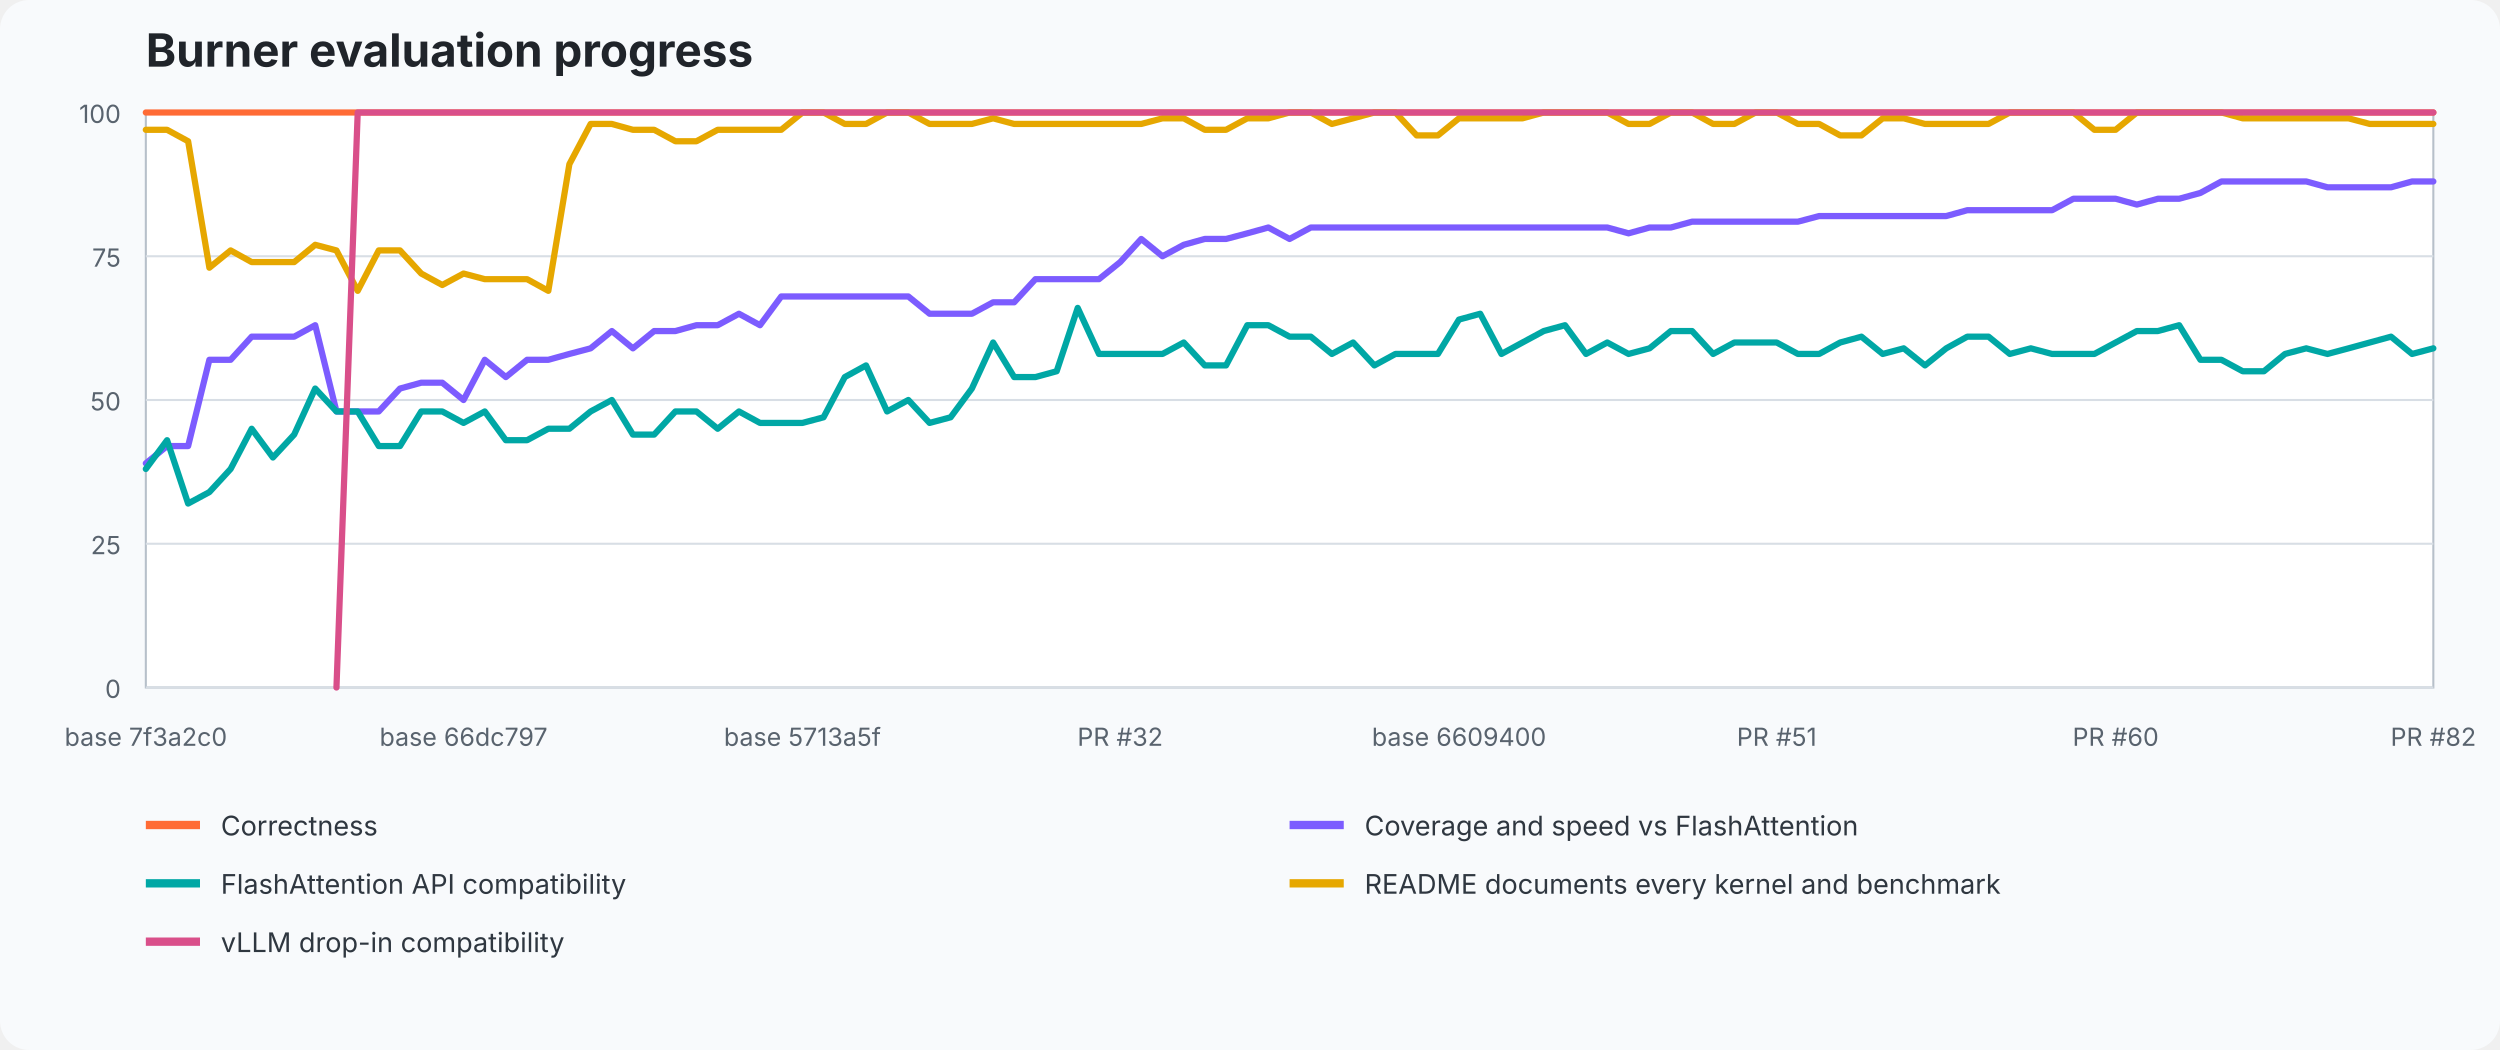
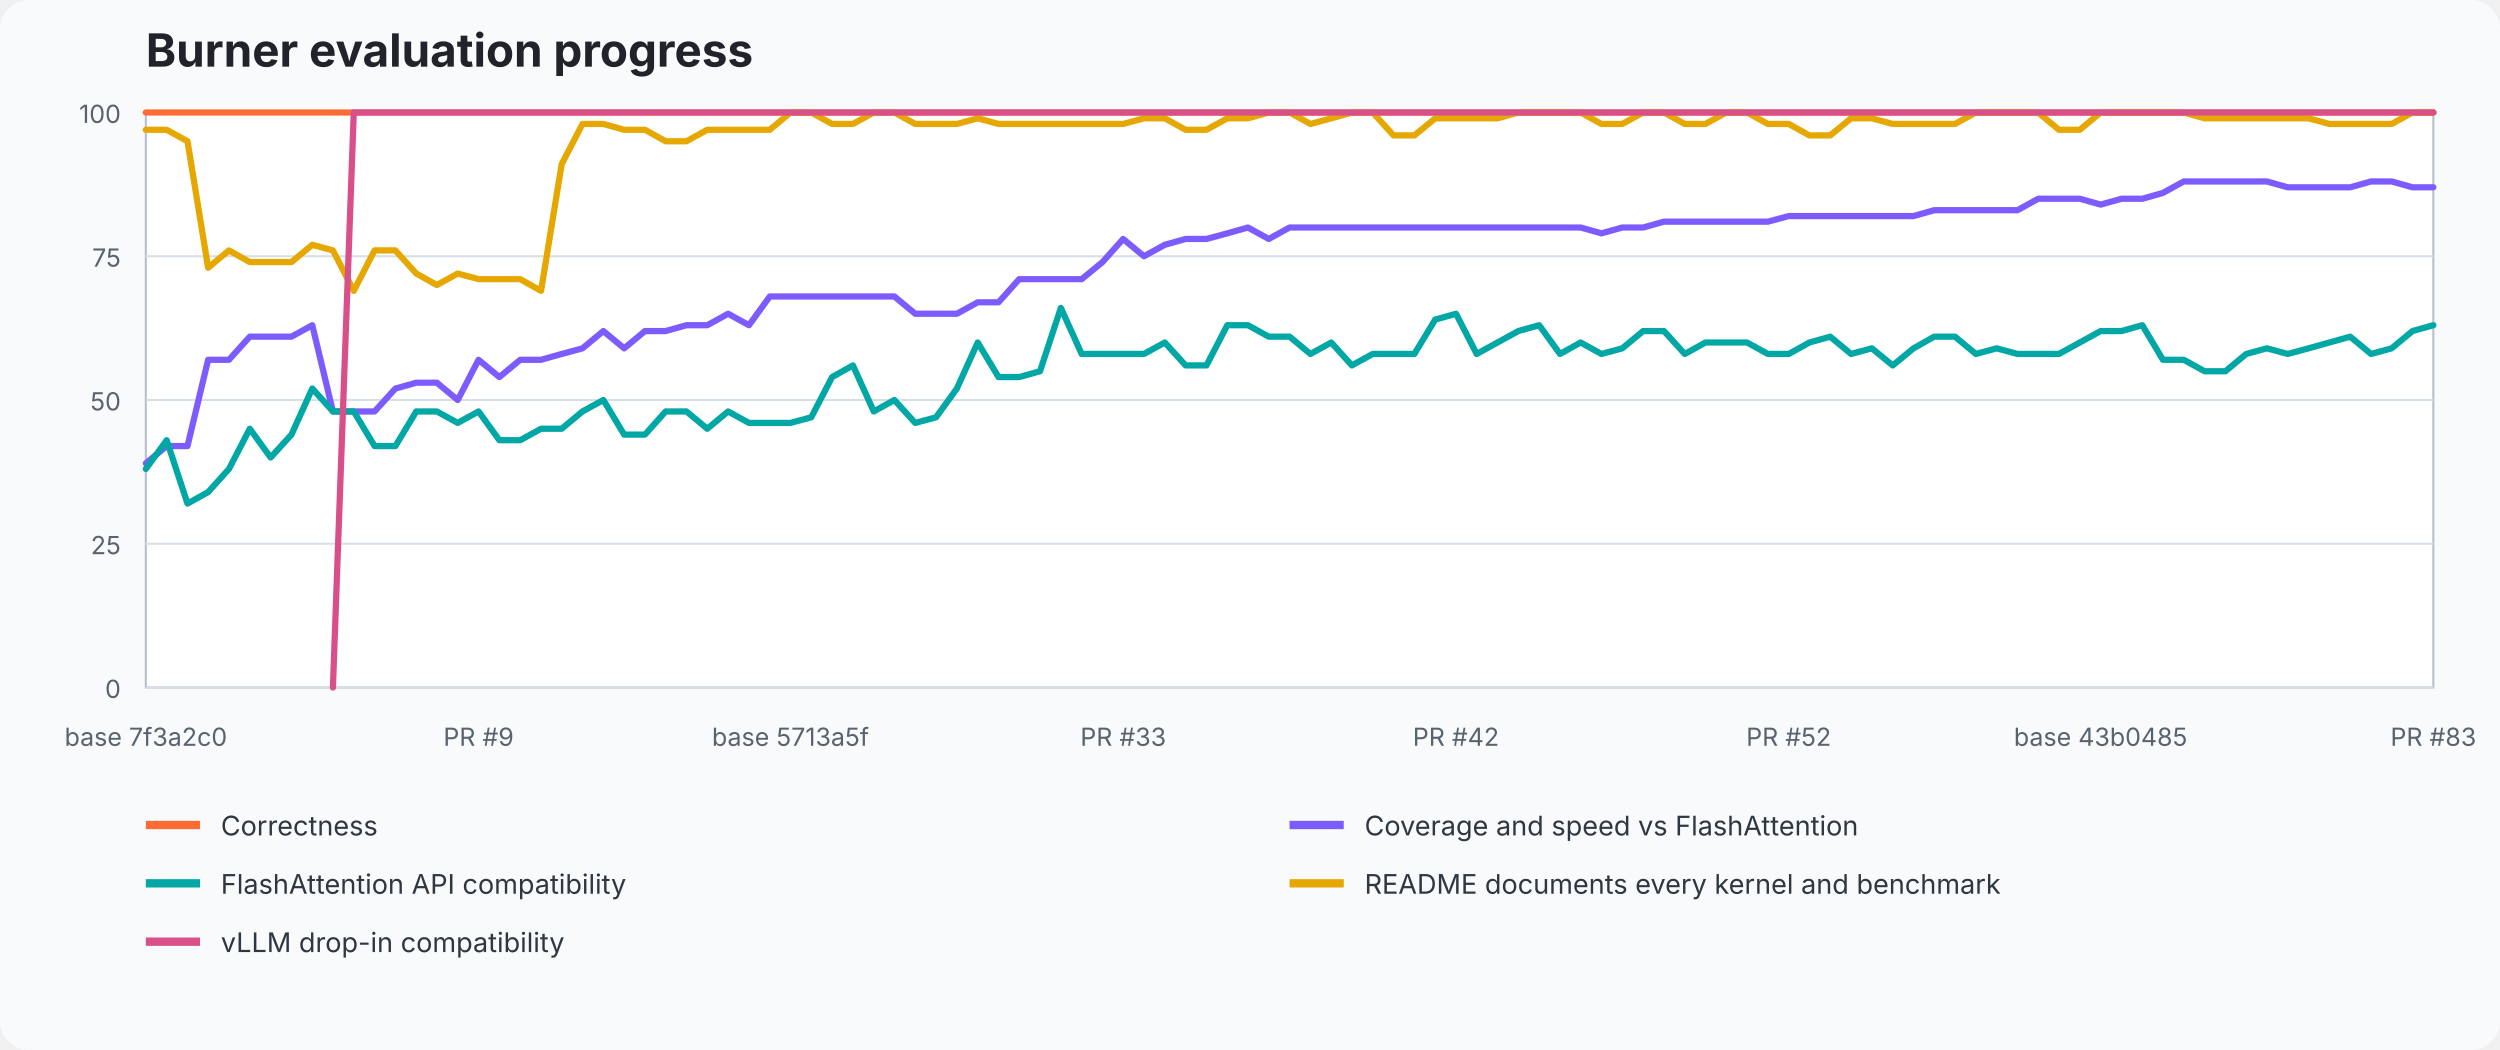
<svg xmlns="http://www.w3.org/2000/svg" width="1200" height="504" viewBox="0 0 1200 504" role="img" aria-labelledby="title desc">
  <style>text{font-family:ui-sans-serif,system-ui,-apple-system,BlinkMacSystemFont,"Segoe UI",sans-serif}.title{font-size:22px;font-weight:700;fill:#20242a}.axis{font-size:12px;fill:#59636e}.legend{font-size:13px;fill:#2f3740}.grid{stroke:#d8dee5;stroke-width:1}.plot{fill:#fff;stroke:#b7c0ca}</style>
  <rect width="100%" height="100%" fill="#f8fafc" rx="14" />
  <text x="70" y="32" class="title">Burner evaluation progress</text>
  <rect x="70" y="54" width="1098" height="276" class="plot" />
  <line x1="70" y1="330" x2="1168" y2="330" class="grid" />
  <text x="58" y="335" text-anchor="end" class="axis">0</text>
  <line x1="70" y1="261" x2="1168" y2="261" class="grid" />
  <text x="58" y="266" text-anchor="end" class="axis">25</text>
  <line x1="70" y1="192" x2="1168" y2="192" class="grid" />
  <text x="58" y="197" text-anchor="end" class="axis">50</text>
  <line x1="70" y1="123" x2="1168" y2="123" class="grid" />
  <text x="58" y="128" text-anchor="end" class="axis">75</text>
  <line x1="70" y1="54" x2="1168" y2="54" class="grid" />
  <text x="58" y="59" text-anchor="end" class="axis">100</text>
-   <polyline points="70.0,54.0 80.2,54.0 90.3,54.0 100.5,54.0 110.7,54.0 120.8,54.0 131.0,54.0 141.2,54.0 151.3,54.0 161.5,54.0 171.7,54.0 181.8,54.0 192.0,54.0 202.2,54.0 212.3,54.0 222.5,54.0 232.7,54.0 242.8,54.0 253.0,54.0 263.2,54.0 273.3,54.0 283.5,54.0 293.7,54.0 303.8,54.0 314.0,54.0 324.2,54.0 334.3,54.0 344.5,54.0 354.7,54.0 364.8,54.0 375.0,54.0 385.2,54.0 395.3,54.0 405.5,54.0 415.7,54.0 425.8,54.0 436.0,54.0 446.2,54.0 456.3,54.0 466.5,54.0 476.7,54.0 486.8,54.0 497.0,54.0 507.2,54.0 517.3,54.0 527.5,54.0 537.7,54.0 547.8,54.0 558.0,54.0 568.2,54.0 578.3,54.0 588.5,54.0 598.7,54.0 608.8,54.0 619.0,54.0 629.2,54.0 639.3,54.0 649.5,54.0 659.7,54.0 669.8,54.0 680.0,54.0 690.2,54.0 700.3,54.0 710.5,54.0 720.7,54.0 730.8,54.0 741.0,54.0 751.2,54.0 761.3,54.0 771.5,54.0 781.7,54.0 791.8,54.0 802.0,54.0 812.2,54.0 822.3,54.0 832.5,54.0 842.7,54.0 852.8,54.0 863.0,54.0 873.2,54.0 883.3,54.0 893.5,54.0 903.7,54.0 913.8,54.0 924.0,54.0 934.2,54.0 944.3,54.0 954.5,54.0 964.7,54.0 974.8,54.0 985.0,54.0 995.2,54.0 1005.3,54.0 1015.5,54.0 1025.7,54.0 1035.8,54.0 1046.0,54.0 1056.2,54.0 1066.3,54.0 1076.5,54.0 1086.7,54.0 1096.8,54.0 1107.0,54.0 1117.2,54.0 1127.3,54.0 1137.5,54.0 1147.7,54.0 1157.8,54.0 1168.0,54.0" fill="none" stroke="#ff6b35" stroke-width="3" stroke-linejoin="round" stroke-linecap="round" />
-   <polyline points="70.0,222.4 80.2,214.1 90.3,214.1 100.5,172.7 110.7,172.7 120.8,161.6 131.0,161.6 141.2,161.6 151.3,156.1 161.5,197.5 171.7,197.5 181.8,197.5 192.0,186.5 202.2,183.7 212.3,183.7 222.5,192.0 232.7,172.7 242.8,181.0 253.0,172.7 263.2,172.7 273.3,169.9 283.5,167.2 293.7,158.9 303.8,167.2 314.0,158.9 324.2,158.9 334.3,156.1 344.5,156.1 354.7,150.6 364.8,156.1 375.0,142.3 385.2,142.3 395.3,142.3 405.5,142.3 415.7,142.3 425.8,142.3 436.0,142.3 446.2,150.6 456.3,150.6 466.5,150.6 476.7,145.1 486.8,145.1 497.0,134.0 507.2,134.0 517.3,134.0 527.5,134.0 537.7,125.8 547.8,114.7 558.0,123.0 568.2,117.5 578.3,114.7 588.5,114.7 598.7,112.0 608.8,109.2 619.0,114.7 629.2,109.2 639.3,109.2 649.5,109.2 659.7,109.2 669.8,109.2 680.0,109.2 690.2,109.2 700.3,109.2 710.5,109.2 720.7,109.2 730.8,109.2 741.0,109.2 751.2,109.2 761.3,109.2 771.5,109.2 781.7,112.0 791.8,109.2 802.0,109.2 812.2,106.4 822.3,106.4 832.5,106.4 842.7,106.4 852.8,106.4 863.0,106.4 873.2,103.7 883.3,103.7 893.5,103.7 903.7,103.7 913.8,103.7 924.0,103.7 934.2,103.7 944.3,100.9 954.5,100.9 964.7,100.9 974.8,100.9 985.0,100.9 995.2,95.4 1005.3,95.4 1015.5,95.4 1025.7,98.2 1035.8,95.4 1046.0,95.4 1056.2,92.6 1066.3,87.1 1076.5,87.1 1086.7,87.1 1096.8,87.1 1107.0,87.1 1117.2,89.9 1127.3,89.9 1137.5,89.9 1147.7,89.9 1157.8,87.1 1168.0,87.1" fill="none" stroke="#7c5cff" stroke-width="3" stroke-linejoin="round" stroke-linecap="round" />
-   <polyline points="70.0,225.1 80.2,211.3 90.3,241.7 100.5,236.2 110.7,225.1 120.8,205.8 131.0,219.6 141.2,208.6 151.3,186.5 161.5,197.5 171.7,197.5 181.8,214.1 192.0,214.1 202.2,197.5 212.3,197.5 222.5,203.0 232.7,197.5 242.8,211.3 253.0,211.3 263.2,205.8 273.3,205.8 283.5,197.5 293.7,192.0 303.8,208.6 314.0,208.6 324.2,197.5 334.3,197.5 344.5,205.8 354.7,197.5 364.8,203.0 375.0,203.0 385.2,203.0 395.3,200.3 405.5,181.0 415.7,175.4 425.8,197.5 436.0,192.0 446.2,203.0 456.3,200.3 466.5,186.5 476.7,164.4 486.8,181.0 497.0,181.0 507.2,178.2 517.3,147.8 527.5,169.9 537.7,169.9 547.8,169.9 558.0,169.9 568.2,164.4 578.3,175.4 588.5,175.4 598.7,156.1 608.8,156.1 619.0,161.6 629.2,161.6 639.3,169.9 649.5,164.4 659.7,175.4 669.8,169.9 680.0,169.9 690.2,169.9 700.3,153.4 710.5,150.6 720.7,169.9 730.8,164.4 741.0,158.9 751.2,156.1 761.3,169.9 771.5,164.4 781.7,169.9 791.8,167.2 802.0,158.9 812.2,158.9 822.3,169.9 832.5,164.4 842.7,164.4 852.8,164.4 863.0,169.9 873.2,169.9 883.3,164.4 893.5,161.6 903.7,169.9 913.8,167.2 924.0,175.4 934.2,167.2 944.3,161.6 954.5,161.6 964.7,169.9 974.8,167.2 985.0,169.9 995.2,169.9 1005.3,169.9 1015.5,164.4 1025.7,158.9 1035.8,158.9 1046.0,156.1 1056.2,172.7 1066.3,172.7 1076.5,178.2 1086.7,178.2 1096.8,169.9 1107.0,167.2 1117.2,169.9 1127.3,167.2 1137.5,164.4 1147.7,161.6 1157.8,169.9 1168.0,167.2" fill="none" stroke="#00a7a5" stroke-width="3" stroke-linejoin="round" stroke-linecap="round" />
-   <polyline points="70.0,62.3 80.2,62.3 90.3,67.8 100.5,128.5 110.7,120.2 120.8,125.8 131.0,125.8 141.2,125.8 151.3,117.5 161.5,120.2 171.7,139.6 181.8,120.2 192.0,120.2 202.2,131.3 212.3,136.8 222.5,131.3 232.7,134.0 242.8,134.0 253.0,134.0 263.2,139.6 273.3,78.8 283.5,59.5 293.7,59.5 303.8,62.3 314.0,62.3 324.2,67.8 334.3,67.8 344.5,62.3 354.7,62.3 364.8,62.3 375.0,62.3 385.2,54.0 395.3,54.0 405.5,59.5 415.7,59.5 425.8,54.0 436.0,54.0 446.2,59.5 456.3,59.5 466.5,59.5 476.7,56.8 486.8,59.5 497.0,59.5 507.2,59.5 517.3,59.5 527.5,59.5 537.7,59.5 547.8,59.5 558.0,56.8 568.2,56.8 578.3,62.3 588.5,62.3 598.7,56.8 608.8,56.8 619.0,54.0 629.2,54.0 639.3,59.5 649.5,56.8 659.7,54.0 669.8,54.0 680.0,65.0 690.2,65.0 700.3,56.8 710.5,56.8 720.7,56.8 730.8,56.8 741.0,54.0 751.2,54.0 761.3,54.0 771.5,54.0 781.7,59.5 791.8,59.5 802.0,54.0 812.2,54.0 822.3,59.5 832.5,59.5 842.7,54.0 852.8,54.0 863.0,59.5 873.2,59.5 883.3,65.0 893.5,65.0 903.7,56.8 913.8,56.8 924.0,59.5 934.2,59.5 944.3,59.5 954.5,59.5 964.7,54.0 974.8,54.0 985.0,54.0 995.2,54.0 1005.3,62.3 1015.5,62.3 1025.7,54.0 1035.8,54.0 1046.0,54.0 1056.2,54.0 1066.3,54.0 1076.5,56.8 1086.7,56.8 1096.8,56.8 1107.0,56.8 1117.2,56.8 1127.3,56.8 1137.5,59.5 1147.7,59.5 1157.8,59.5 1168.0,59.5" fill="none" stroke="#e6a700" stroke-width="3" stroke-linejoin="round" stroke-linecap="round" />
-   <polyline points="161.5,330.0 171.7,54.0 181.8,54.0 192.0,54.0 202.2,54.0 212.3,54.0 222.5,54.0 232.7,54.0 242.8,54.0 253.0,54.0 263.2,54.0 273.3,54.0 283.5,54.0 293.7,54.0 303.8,54.0 314.0,54.0 324.2,54.0 334.3,54.0 344.5,54.0 354.7,54.0 364.8,54.0 375.0,54.0 385.2,54.0 395.3,54.0 405.5,54.0 415.7,54.0 425.8,54.0 436.0,54.0 446.2,54.0 456.3,54.0 466.5,54.0 476.7,54.0 486.8,54.0 497.0,54.0 507.2,54.0 517.3,54.0 527.5,54.0 537.7,54.0 547.8,54.0 558.0,54.0 568.2,54.0 578.3,54.0 588.5,54.0 598.7,54.0 608.8,54.0 619.0,54.0 629.2,54.0 639.3,54.0 649.5,54.0 659.7,54.0 669.8,54.0 680.0,54.0 690.2,54.0 700.3,54.0 710.5,54.0 720.7,54.0 730.8,54.0 741.0,54.0 751.2,54.0 761.3,54.0 771.5,54.0 781.7,54.0 791.8,54.0 802.0,54.0 812.2,54.0 822.3,54.0 832.5,54.0 842.7,54.0 852.8,54.0 863.0,54.0 873.2,54.0 883.3,54.0 893.5,54.0 903.7,54.0 913.8,54.0 924.0,54.0 934.2,54.0 944.3,54.0 954.5,54.0 964.7,54.0 974.8,54.0 985.0,54.0 995.2,54.0 1005.3,54.0 1015.5,54.0 1025.7,54.0 1035.8,54.0 1046.0,54.0 1056.2,54.0 1066.3,54.0 1076.5,54.0 1086.7,54.0 1096.8,54.0 1107.0,54.0 1117.2,54.0 1127.3,54.0 1137.5,54.0 1147.7,54.0 1157.8,54.0 1168.0,54.0" fill="none" stroke="#d94f8a" stroke-width="3" stroke-linejoin="round" stroke-linecap="round" />
+   <polyline points="70.0,54.0 80.0,54.0 90.0,54.0 99.9,54.0 109.9,54.0 119.9,54.0 129.9,54.0 139.9,54.0 149.9,54.0 159.8,54.0 169.8,54.0 179.8,54.0 189.8,54.0 199.8,54.0 209.7,54.0 219.7,54.0 229.7,54.0 239.7,54.0 249.7,54.0 259.7,54.0 269.6,54.0 279.6,54.0 289.6,54.0 299.6,54.0 309.6,54.0 319.5,54.0 329.5,54.0 339.5,54.0 349.5,54.0 359.5,54.0 369.5,54.0 379.4,54.0 389.4,54.0 399.4,54.0 409.4,54.0 419.4,54.0 429.3,54.0 439.3,54.0 449.3,54.0 459.3,54.0 469.3,54.0 479.3,54.0 489.2,54.0 499.2,54.0 509.2,54.0 519.2,54.0 529.2,54.0 539.1,54.0 549.1,54.0 559.1,54.0 569.1,54.0 579.1,54.0 589.1,54.0 599.0,54.0 609.0,54.0 619.0,54.0 629.0,54.0 639.0,54.0 648.9,54.0 658.9,54.0 668.9,54.0 678.9,54.0 688.9,54.0 698.9,54.0 708.8,54.0 718.8,54.0 728.8,54.0 738.8,54.0 748.8,54.0 758.7,54.0 768.7,54.0 778.7,54.0 788.7,54.0 798.7,54.0 808.7,54.0 818.6,54.0 828.6,54.0 838.6,54.0 848.6,54.0 858.6,54.0 868.5,54.0 878.5,54.0 888.5,54.0 898.5,54.0 908.5,54.0 918.5,54.0 928.4,54.0 938.4,54.0 948.4,54.0 958.4,54.0 968.4,54.0 978.3,54.0 988.3,54.0 998.3,54.0 1008.3,54.0 1018.3,54.0 1028.3,54.0 1038.2,54.0 1048.2,54.0 1058.2,54.0 1068.2,54.0 1078.2,54.0 1088.1,54.0 1098.1,54.0 1108.1,54.0 1118.1,54.0 1128.1,54.0 1138.1,54.0 1148.0,54.0 1158.0,54.0 1168.0,54.0" fill="none" stroke="#ff6b35" stroke-width="3" stroke-linejoin="round" stroke-linecap="round" />
+   <polyline points="70.0,222.4 80.0,214.1 90.0,214.1 99.9,172.7 109.9,172.7 119.9,161.6 129.9,161.6 139.9,161.6 149.9,156.1 159.8,197.5 169.8,197.5 179.8,197.5 189.8,186.5 199.8,183.7 209.7,183.7 219.7,192.0 229.7,172.7 239.7,181.0 249.7,172.7 259.7,172.7 269.6,169.9 279.6,167.2 289.6,158.9 299.6,167.2 309.6,158.9 319.5,158.9 329.5,156.1 339.5,156.1 349.5,150.6 359.5,156.1 369.5,142.3 379.4,142.3 389.4,142.3 399.4,142.3 409.4,142.3 419.4,142.3 429.3,142.3 439.3,150.6 449.3,150.6 459.3,150.6 469.3,145.1 479.3,145.1 489.2,134.0 499.2,134.0 509.2,134.0 519.2,134.0 529.2,125.8 539.1,114.7 549.1,123.0 559.1,117.5 569.1,114.7 579.1,114.7 589.1,112.0 599.0,109.2 609.0,114.7 619.0,109.2 629.0,109.2 639.0,109.2 648.9,109.2 658.9,109.2 668.9,109.2 678.9,109.2 688.9,109.2 698.9,109.2 708.8,109.2 718.8,109.2 728.8,109.2 738.8,109.2 748.8,109.2 758.7,109.2 768.7,112.0 778.7,109.2 788.7,109.2 798.7,106.4 808.7,106.4 818.6,106.4 828.6,106.4 838.6,106.4 848.6,106.4 858.6,103.7 868.5,103.7 878.5,103.7 888.5,103.7 898.5,103.7 908.5,103.7 918.5,103.7 928.4,100.9 938.4,100.9 948.4,100.9 958.4,100.9 968.4,100.9 978.3,95.4 988.3,95.4 998.3,95.4 1008.3,98.2 1018.3,95.4 1028.3,95.4 1038.2,92.6 1048.2,87.1 1058.2,87.1 1068.2,87.1 1078.2,87.1 1088.1,87.1 1098.1,89.9 1108.1,89.9 1118.1,89.9 1128.1,89.9 1138.1,87.1 1148.0,87.1 1158.0,89.9 1168.0,89.9" fill="none" stroke="#7c5cff" stroke-width="3" stroke-linejoin="round" stroke-linecap="round" />
+   <polyline points="70.0,225.1 80.0,211.3 90.0,241.7 99.9,236.2 109.9,225.1 119.9,205.8 129.9,219.6 139.9,208.6 149.9,186.5 159.8,197.5 169.8,197.5 179.8,214.1 189.8,214.1 199.8,197.5 209.7,197.5 219.7,203.0 229.7,197.5 239.7,211.3 249.7,211.3 259.7,205.8 269.6,205.8 279.6,197.5 289.6,192.0 299.6,208.6 309.6,208.6 319.5,197.5 329.5,197.5 339.5,205.8 349.5,197.5 359.5,203.0 369.5,203.0 379.4,203.0 389.4,200.3 399.4,181.0 409.4,175.4 419.4,197.5 429.3,192.0 439.3,203.0 449.3,200.3 459.3,186.5 469.3,164.4 479.3,181.0 489.2,181.0 499.2,178.2 509.2,147.8 519.2,169.9 529.2,169.9 539.1,169.9 549.1,169.9 559.1,164.4 569.1,175.4 579.1,175.4 589.1,156.1 599.0,156.1 609.0,161.6 619.0,161.6 629.0,169.9 639.0,164.4 648.9,175.4 658.9,169.9 668.9,169.9 678.9,169.9 688.9,153.4 698.9,150.6 708.8,169.9 718.8,164.4 728.8,158.9 738.8,156.1 748.8,169.9 758.7,164.4 768.7,169.9 778.7,167.2 788.7,158.9 798.7,158.9 808.7,169.9 818.6,164.4 828.6,164.4 838.6,164.4 848.6,169.9 858.6,169.9 868.5,164.4 878.5,161.6 888.5,169.9 898.5,167.2 908.5,175.4 918.5,167.2 928.4,161.6 938.4,161.6 948.4,169.9 958.4,167.2 968.4,169.9 978.3,169.9 988.3,169.9 998.3,164.4 1008.3,158.9 1018.3,158.9 1028.3,156.1 1038.2,172.7 1048.2,172.7 1058.2,178.2 1068.2,178.2 1078.2,169.9 1088.1,167.2 1098.1,169.9 1108.1,167.2 1118.1,164.4 1128.1,161.6 1138.1,169.9 1148.0,167.2 1158.0,158.9 1168.0,156.1" fill="none" stroke="#00a7a5" stroke-width="3" stroke-linejoin="round" stroke-linecap="round" />
+   <polyline points="70.0,62.3 80.0,62.3 90.0,67.8 99.9,128.5 109.9,120.2 119.9,125.8 129.9,125.8 139.9,125.8 149.9,117.5 159.8,120.2 169.8,139.6 179.8,120.2 189.8,120.2 199.8,131.3 209.7,136.8 219.7,131.3 229.7,134.0 239.7,134.0 249.7,134.0 259.7,139.6 269.6,78.8 279.6,59.5 289.6,59.5 299.6,62.3 309.6,62.3 319.5,67.8 329.5,67.8 339.5,62.3 349.5,62.3 359.5,62.3 369.5,62.3 379.4,54.0 389.4,54.0 399.4,59.5 409.4,59.5 419.4,54.0 429.3,54.0 439.3,59.5 449.3,59.5 459.3,59.5 469.3,56.8 479.3,59.5 489.2,59.5 499.2,59.5 509.2,59.5 519.2,59.5 529.2,59.5 539.1,59.5 549.1,56.8 559.1,56.8 569.1,62.3 579.1,62.3 589.1,56.8 599.0,56.8 609.0,54.0 619.0,54.0 629.0,59.5 639.0,56.8 648.9,54.0 658.9,54.0 668.9,65.0 678.9,65.0 688.9,56.8 698.9,56.8 708.8,56.8 718.8,56.8 728.8,54.0 738.8,54.0 748.8,54.0 758.7,54.0 768.7,59.5 778.7,59.5 788.7,54.0 798.7,54.0 808.7,59.5 818.6,59.5 828.6,54.0 838.6,54.0 848.6,59.5 858.6,59.5 868.5,65.0 878.5,65.0 888.5,56.8 898.5,56.8 908.5,59.5 918.5,59.5 928.4,59.5 938.4,59.5 948.4,54.0 958.4,54.0 968.4,54.0 978.3,54.0 988.3,62.3 998.3,62.3 1008.3,54.0 1018.3,54.0 1028.3,54.0 1038.2,54.0 1048.2,54.0 1058.2,56.8 1068.2,56.8 1078.2,56.8 1088.1,56.8 1098.1,56.8 1108.1,56.8 1118.1,59.5 1128.1,59.5 1138.1,59.5 1148.0,59.5 1158.0,54.0 1168.0,54.0" fill="none" stroke="#e6a700" stroke-width="3" stroke-linejoin="round" stroke-linecap="round" />
+   <polyline points="159.8,330.0 169.8,54.0 179.8,54.0 189.8,54.0 199.8,54.0 209.7,54.0 219.7,54.0 229.7,54.0 239.7,54.0 249.7,54.0 259.7,54.0 269.6,54.0 279.6,54.0 289.6,54.0 299.6,54.0 309.6,54.0 319.5,54.0 329.5,54.0 339.5,54.0 349.5,54.0 359.5,54.0 369.5,54.0 379.4,54.0 389.4,54.0 399.4,54.0 409.4,54.0 419.4,54.0 429.3,54.0 439.3,54.0 449.3,54.0 459.3,54.0 469.3,54.0 479.3,54.0 489.2,54.0 499.2,54.0 509.2,54.0 519.2,54.0 529.2,54.0 539.1,54.0 549.1,54.0 559.1,54.0 569.1,54.0 579.1,54.0 589.1,54.0 599.0,54.0 609.0,54.0 619.0,54.0 629.0,54.0 639.0,54.0 648.9,54.0 658.9,54.0 668.9,54.0 678.9,54.0 688.9,54.0 698.9,54.0 708.8,54.0 718.8,54.0 728.8,54.0 738.8,54.0 748.8,54.0 758.7,54.0 768.7,54.0 778.7,54.0 788.7,54.0 798.7,54.0 808.7,54.0 818.6,54.0 828.6,54.0 838.6,54.0 848.6,54.0 858.6,54.0 868.5,54.0 878.5,54.0 888.5,54.0 898.5,54.0 908.5,54.0 918.5,54.0 928.4,54.0 938.4,54.0 948.4,54.0 958.4,54.0 968.4,54.0 978.3,54.0 988.3,54.0 998.3,54.0 1008.3,54.0 1018.3,54.0 1028.3,54.0 1038.2,54.0 1048.2,54.0 1058.2,54.0 1068.2,54.0 1078.2,54.0 1088.1,54.0 1098.1,54.0 1108.1,54.0 1118.1,54.0 1128.1,54.0 1138.1,54.0 1148.0,54.0 1158.0,54.0 1168.0,54.0" fill="none" stroke="#d94f8a" stroke-width="3" stroke-linejoin="round" stroke-linecap="round" />
  <text x="70" y="358" text-anchor="middle" class="axis">base 7f3a2c0</text>
-   <text x="222.5" y="358" text-anchor="middle" class="axis">base 66dc797</text>
-   <text x="385.167" y="358" text-anchor="middle" class="axis">base 5713a5f</text>
-   <text x="537.667" y="358" text-anchor="middle" class="axis">PR #32</text>
-   <text x="700.333" y="358" text-anchor="middle" class="axis">base 6609400</text>
-   <text x="852.833" y="358" text-anchor="middle" class="axis">PR #51</text>
-   <text x="1015.5" y="358" text-anchor="middle" class="axis">PR #60</text>
-   <text x="1168" y="358" text-anchor="middle" class="axis">PR #82</text>
+   <text x="229.709" y="358" text-anchor="middle" class="axis">PR #9</text>
+   <text x="379.436" y="358" text-anchor="middle" class="axis">base 5713a5f</text>
+   <text x="539.145" y="358" text-anchor="middle" class="axis">PR #33</text>
+   <text x="698.855" y="358" text-anchor="middle" class="axis">PR #42</text>
+   <text x="858.564" y="358" text-anchor="middle" class="axis">PR #52</text>
+   <text x="1008.291" y="358" text-anchor="middle" class="axis">base 43b0485</text>
+   <text x="1168" y="358" text-anchor="middle" class="axis">PR #83</text>
  <line x1="70" y1="396" x2="96" y2="396" stroke="#ff6b35" stroke-width="4" />
  <text x="106" y="401" class="legend">Correctness</text>
  <line x1="619" y1="396" x2="645" y2="396" stroke="#7c5cff" stroke-width="4" />
  <text x="655" y="401" class="legend">Coverage and speed vs FlashAttention</text>
  <line x1="70" y1="424" x2="96" y2="424" stroke="#00a7a5" stroke-width="4" />
  <text x="106" y="429" class="legend">FlashAttention API compatibility</text>
  <line x1="619" y1="424" x2="645" y2="424" stroke="#e6a700" stroke-width="4" />
  <text x="655" y="429" class="legend">README documents every kernel and benchmark</text>
  <line x1="70" y1="452" x2="96" y2="452" stroke="#d94f8a" stroke-width="4" />
  <text x="106" y="457" class="legend">vLLM drop-in compatibility</text>
</svg>
